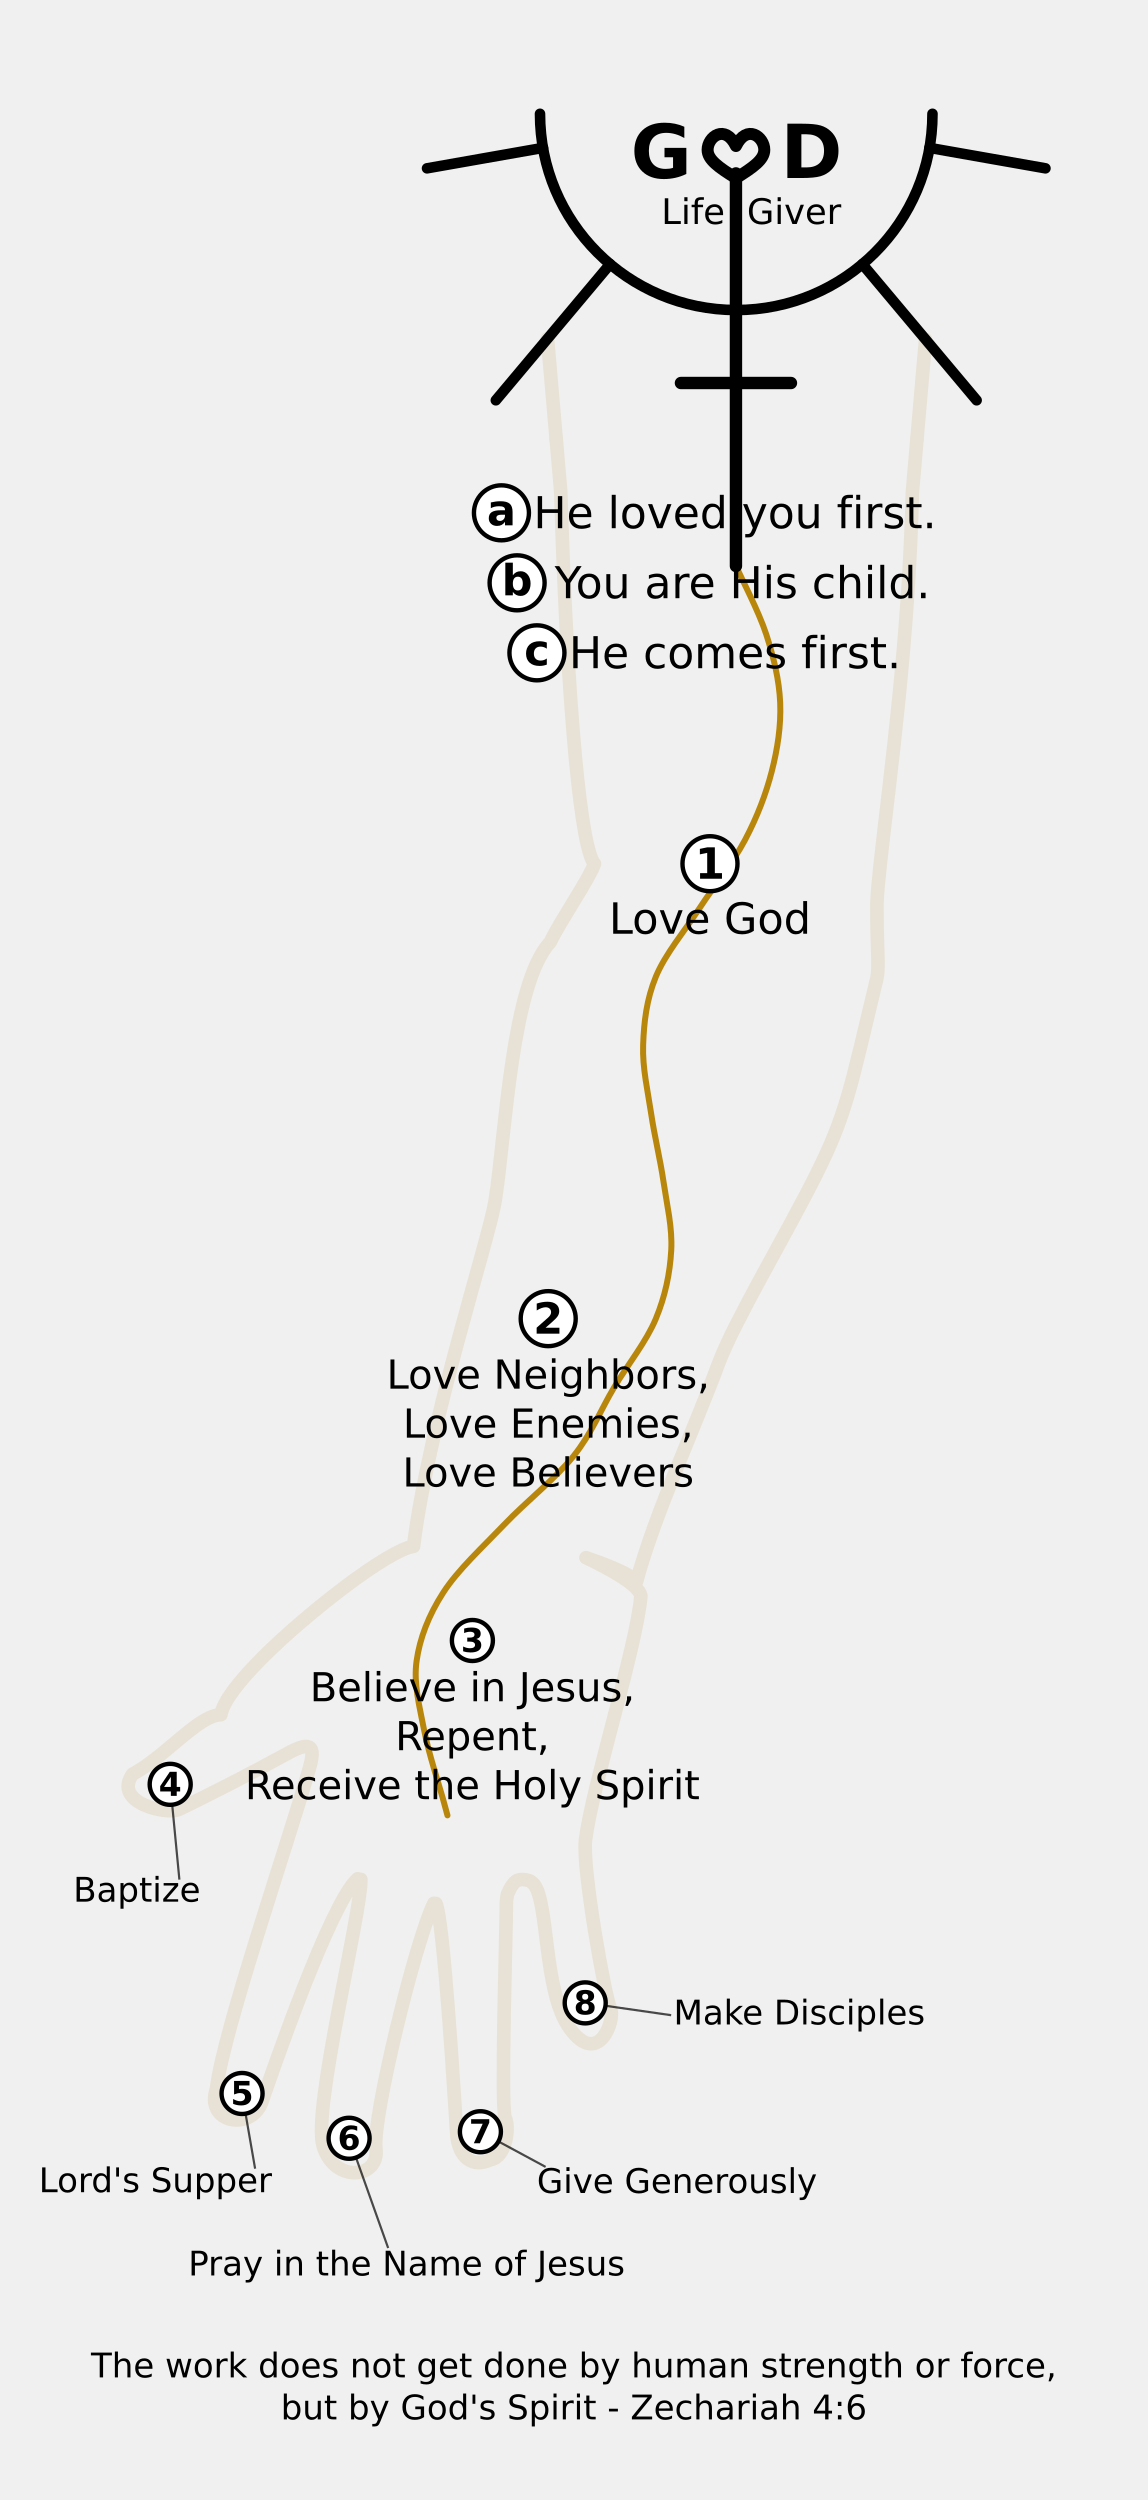
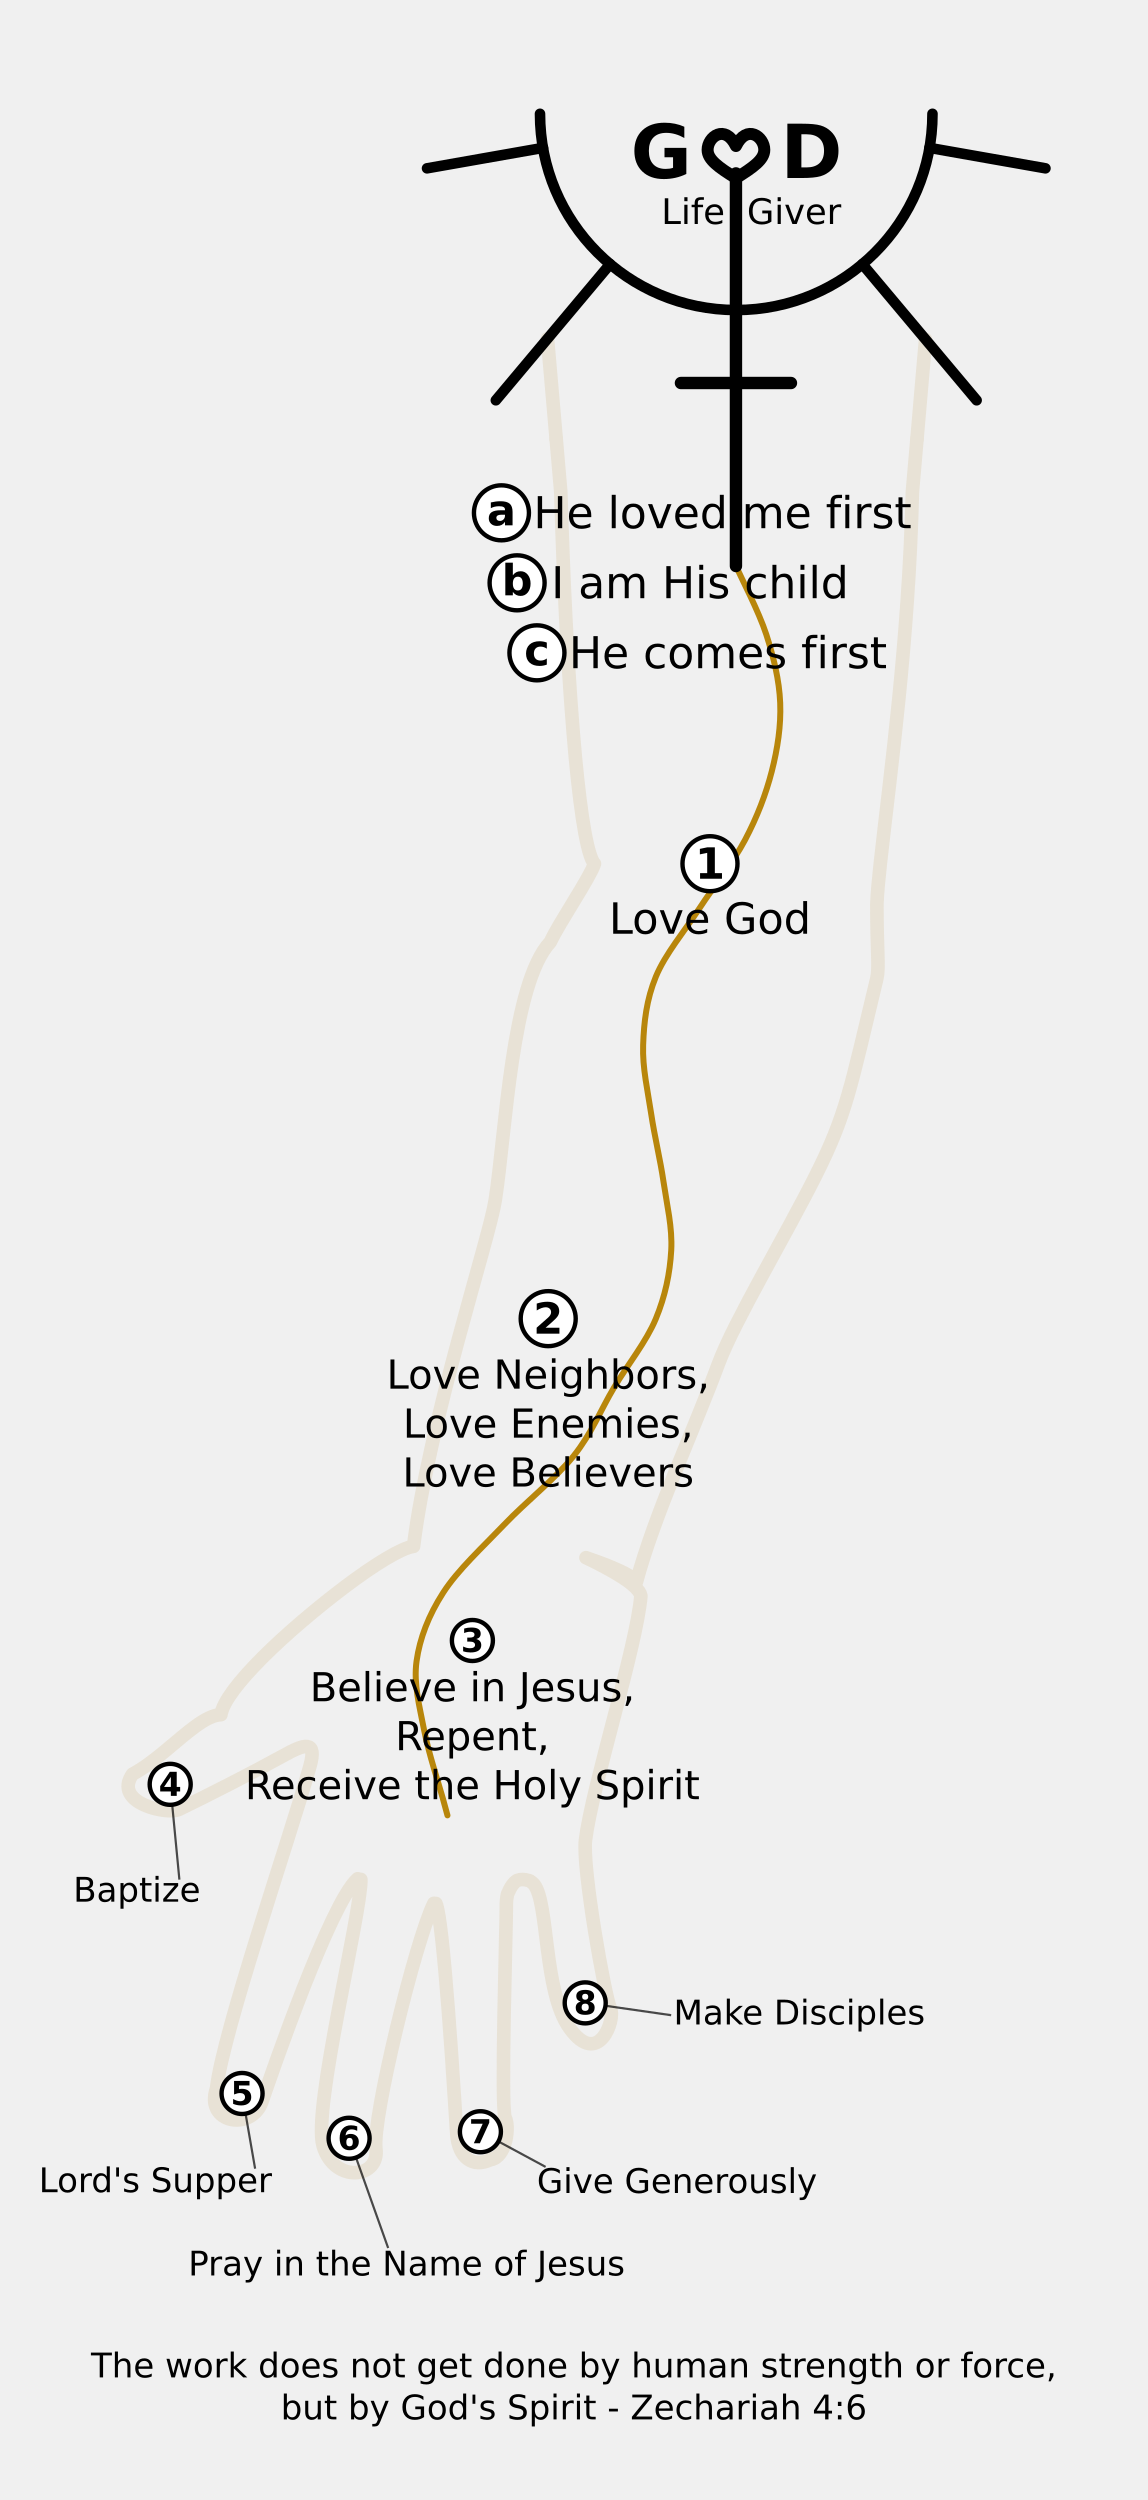
<svg xmlns="http://www.w3.org/2000/svg" viewBox="-2077.20 -3300.00 11477.00 24999.01">
  <defs>
    <style type="text/css">.str0 {stroke:black;stroke-width:105.84;stroke-linecap:round;stroke-linejoin:round;fill:none}</style>
  </defs>
  <g transform="rotate(180 3661.3 9400.0)">
    <g transform="translate(2050,17150) scale(1.288) translate(-2050,-17150)">
      <g id="arm" transform="translate(0,-2700) rotate(180 3716.99 13350.29)">
        <path style="stroke:#E8E2D6;stroke-width:105.84;stroke-linecap:round;stroke-linejoin:round;fill:none" d="M 6796.74,6414.92 L 6761.3,6825 C 6733.371,7982.459 6590.027,9005.935 6513.365,9700.0 C 6499.055,9829.556 6488.617,9939.983 6485.341,10027.75 C 6485.341,10385.5 6504.841,10522.0 6485.341,10603.0 C 6279.091,11463.25 6249.091,11656.75 6012.841,12129.25 C 5776.591,12601.75 5376.841,13267.75 5255.341,13595.5 C 5066.341,14106.25 4759.591,14764.75 4617.841,15291.25 C 4584.841,15223.75 4313.341,15130.75 4227.091,15100.75 C 4227.091,15100.75 4502.562,15227.851 4604.354,15325.0 C 4631.757,15351.154 4649.698,15375.676 4653.225,15396.835 C 4622.296,15786.936 4274.098,16876.426 4223.215,17292.468 C 4196.277,17507.971 4374.866,18513.655 4416.769,18600.455 C 4458.673,18687.255 4322.985,19065.384 4099.5,18753.103 C 3895.969,18468.758 3938.87,17779.346 3823.137,17636.675 C 3814.157,17626.698 3803.183,17617.718 3792.208,17610.735 C 3790.213,17609.737 3789.215,17609.737 3787.219,17608.739 C 3748.309,17595.769 3717.38,17596.767 3692.438,17606.744 C 3666.498,17622.707 3640.557,17655.631 3617.61,17713.498 L 3617.61,17714.496 C 3610.626,17744.427 3607.633,17777.351 3608.631,17807.282 C 3610.626,17914.036 3563.734,19373.673 3599.652,19447.503 C 3635.569,19520.336 3608.631,19753.798 3486.911,19774.75 C 3486.911,19772.754 3485.914,19770.759 3485.914,19767.766 L 3486.911,19773.752 C 3350.226,19840.598 3235.49,19760.782 3223.518,19572.216 C 3203.564,19264.924 3121.752,17909.047 3061.89,17785.332 C 3056.902,17785.332 3050.916,17784.335 3045.927,17784.335 C 3044.929,17786.33 3043.932,17787.328 3043.932,17789.323 C 2903.256,18073.668 2565.035,19456.483 2595.964,19688.947 C 2626.892,19921.412 2272.708,19961.32 2185.908,19666.998 C 2102.101,19382.653 2484.221,17859.162 2479.233,17598.762 C 2469.256,17597.764 2461.274,17595.769 2454.29,17593.774 C 2242.777,17778.348 1786.828,19104.294 1711.002,19324.786 C 1632.184,19553.26 1265.03,19495.393 1358.814,19221.025 C 1409.696,18779.043 1916.529,17311.424 2083.145,16722.78 C 2143.007,16511.267 2041.241,16546.187 1871.632,16640.969 C 1630.188,16774.661 1282.988,16950.256 1067.485,17055.015 C 980.685,17097.916 550.675,17009.12 706.317,16781.644 L 706.317,16781.644 L 706.317,16781.644 C 793.117,16735.75 879.917,16667.906 962.726,16599.065 C 1125.351,16464.375 1276.004,16322.702 1392.735,16319.709 L 1392.735,16319.709 C 1422.625,16118.255 1908.823,15663.933 2358.175,15325.0 C 2584.155,15154.55 2797.739,15022.921 2887.927,15013.0 C 3007.927,14044.0 3475.177,12631.0 3522.427,12325.75 C 3604.927,11794.75 3649.927,10642.0 3949.927,10321.0 C 4020.427,10168.0 4262.677,9814.75 4292.677,9712.75 C 4289.324,9709.981 4286.001,9705.709 4282.709,9700 C 4164.711,9495.333 4071.235,8182.049 4031.174,6825 L 3995.58,6414.92" />
      </g>
    </g>
  </g>
  <line x1="3484.34" y1="1088.87" x2="3397.41" y2="87.36" stroke="#E8E2D6" stroke-width="136.32" stroke-linecap="round" />
  <line x1="7092.23" y1="1088.87" x2="7178.18" y2="94.37" stroke="#E8E2D6" stroke-width="136.32" stroke-linecap="round" />
  <line x1="3352.39" y1="-1821.26" x2="2192.91" y2="-1616.81" class="str0" />
  <line x1="4023.53" y1="-658.81" x2="2881.06" y2="702.72" class="str0" />
  <line x1="6546.18" y1="-658.81" x2="7688.65" y2="702.72" class="str0" />
  <line x1="7217.32" y1="-1821.26" x2="8376.80" y2="-1616.81" class="str0" />
  <g transform="translate(3247.12 17713.57) scale(1,-1)">
    <g id="sun">
      <path class="str0" d="M 75.46,19875.57 A 1962.28,1962.28 0 0,1 4000.02,19875.57" />
    </g>
  </g>
  <text x="4535.0" y="-1520.0" text-anchor="middle" font-family="'DejaVu Sans', Arial, sans-serif" font-size="745" font-weight="bold" fill="black">G</text>
  <text x="6037.0" y="-1520.0" text-anchor="middle" font-family="'DejaVu Sans', Arial, sans-serif" font-size="745" font-weight="bold" fill="black">D</text>
  <path d="M5282,-1840 C5173,-2063.5 4998.6,-1932.7 4998.6,-1801.9 C4998.6,-1703.8 5107.6,-1627.5 5282,-1518.5 C5456.4,-1627.5 5565.4,-1703.8 5565.4,-1801.9 C5565.4,-1932.7 5391,-2063.5 5282,-1840 Z" fill="none" stroke="black" stroke-width="120" stroke-linejoin="round" />
  <text x="5172.0" y="-1060.0" text-anchor="end" font-family="'DejaVu Sans', Arial, sans-serif" font-size="353" fill="black">Life</text>
  <text x="5392.0" y="-1060.0" text-anchor="start" font-family="'DejaVu Sans', Arial, sans-serif" font-size="353" fill="black">Giver</text>
  <path d="M5282.0,2360.0 C5332.5,2474.1 5511.5,2816.3 5585.3,3044.4 C5659.0,3272.6 5715.2,3500.7 5724.4,3728.9 C5733.5,3957.0 5698.6,4185.2 5640.1,4413.3 C5581.6,4641.5 5493.9,4869.6 5373.5,5097.8 C5253.1,5325.9 5066.2,5554.1 4917.5,5782.2 C4768.7,6010.4 4575.0,6238.5 4481.1,6466.7 C4387.2,6694.8 4361.7,6923.0 4353.9,7151.1 C4346.0,7379.3 4400.0,7607.4 4434.0,7835.6 C4468.1,8063.7 4524.7,8291.9 4558.1,8520.0 C4591.6,8748.1 4647.8,8976.3 4634.8,9204.4 C4621.8,9432.6 4575.2,9660.7 4480.1,9888.9 C4384.9,10117.0 4200.5,10345.2 4063.8,10573.3 C3927.1,10801.5 3842.5,11029.6 3659.8,11257.8 C3477.1,11485.9 3185.3,11714.1 2967.7,11942.2 C2750.0,12170.4 2500.7,12398.5 2354.1,12626.7 C2207.5,12854.8 2120.1,13083.0 2088.2,13311.1 C2056.3,13539.3 2119.2,13767.4 2162.8,13995.6 C2206.4,14223.7 2318.8,14565.9 2350.0,14680.0 L 2397.3,14852.98" fill="none" stroke="#B8860B" stroke-width="60" stroke-linecap="round" stroke-linejoin="round" />
  <circle cx="5022.33" cy="5336.73" r="275" fill="white" stroke="black" stroke-width="44" />
  <text x="5022.33" y="5486.73" text-anchor="middle" font-family="'DejaVu Sans', Arial, sans-serif" font-size="430" font-weight="bold" fill="black">1</text>
  <circle cx="3404.6" cy="9886.0" r="275" fill="white" stroke="black" stroke-width="44" />
  <text x="3404.6" y="10036.0" text-anchor="middle" font-family="'DejaVu Sans', Arial, sans-serif" font-size="430" font-weight="bold" fill="black">2</text>
  <circle cx="2646.6" cy="13104.31" r="205" fill="white" stroke="black" stroke-width="44" />
  <text x="2646.6" y="13219.31" text-anchor="middle" font-family="'DejaVu Sans', Arial, sans-serif" font-size="330" font-weight="bold" fill="black">3</text>
  <circle cx="-375.4" cy="14542.65" r="205" fill="white" stroke="black" stroke-width="44" />
  <text x="-375.4" y="14657.65" text-anchor="middle" font-family="'DejaVu Sans', Arial, sans-serif" font-size="330" font-weight="bold" fill="black">4</text>
  <circle cx="343.25" cy="17634.0" r="205" fill="white" stroke="black" stroke-width="44" />
  <text x="343.25" y="17749.0" text-anchor="middle" font-family="'DejaVu Sans', Arial, sans-serif" font-size="330" font-weight="bold" fill="black">5</text>
  <circle cx="1413.6" cy="18081.87" r="205" fill="white" stroke="black" stroke-width="44" />
  <text x="1413.6" y="18196.87" text-anchor="middle" font-family="'DejaVu Sans', Arial, sans-serif" font-size="330" font-weight="bold" fill="black">6</text>
  <circle cx="2726.6" cy="18016.52" r="205" fill="white" stroke="black" stroke-width="44" />
  <text x="2726.6" y="18131.52" text-anchor="middle" font-family="'DejaVu Sans', Arial, sans-serif" font-size="330" font-weight="bold" fill="black">7</text>
  <circle cx="3774.6" cy="16728.0" r="205" fill="white" stroke="black" stroke-width="44" />
  <text x="3774.6" y="16843.0" text-anchor="middle" font-family="'DejaVu Sans', Arial, sans-serif" font-size="330" font-weight="bold" fill="black">8</text>
  <text x="3404.6" y="10586.0" text-anchor="middle" font-family="'DejaVu Sans', Arial, sans-serif" font-size="400" fill="black">Love Neighbors,</text>
  <text x="3404.6" y="11076.0" text-anchor="middle" font-family="'DejaVu Sans', Arial, sans-serif" font-size="400" fill="black">Love Enemies,</text>
  <text x="3404.6" y="11565.0" text-anchor="middle" font-family="'DejaVu Sans', Arial, sans-serif" font-size="400" fill="black">Love Believers</text>
  <text x="2646.6" y="13712.31" text-anchor="middle" font-family="'DejaVu Sans', Arial, sans-serif" font-size="400" fill="black">Believe in Jesus,</text>
  <text x="2646.6" y="14201.31" text-anchor="middle" font-family="'DejaVu Sans', Arial, sans-serif" font-size="400" fill="black">Repent,</text>
  <text x="2646.6" y="14691.31" text-anchor="middle" font-family="'DejaVu Sans', Arial, sans-serif" font-size="400" fill="black">Receive the Holy Spirit</text>
  <text x="5022.33" y="6036.73" text-anchor="middle" font-family="'DejaVu Sans', Arial, sans-serif" font-size="430" fill="black">Love God</text>
  <text x="-708.4" y="15716.0" text-anchor="middle" font-family="'DejaVu Sans', Arial, sans-serif" font-size="340" fill="black">Baptize</text>
  <line x1="-283.4" y1="15495.65" x2="-355.4" y2="14746.65" stroke="black" stroke-width="22" opacity="0.7" />
  <text x="-523.4" y="18621.0" text-anchor="middle" font-family="'DejaVu Sans', Arial, sans-serif" font-size="340" fill="black">Lord's Supper</text>
  <line x1="473.83" y1="18385.99" x2="378.25" y2="17836.0" stroke="black" stroke-width="22" opacity="0.7" />
  <text x="1988.6" y="19454.0" text-anchor="middle" font-family="'DejaVu Sans', Arial, sans-serif" font-size="340" fill="black">Pray in the Name of Jesus</text>
  <line x1="1804.31" y1="19179.42" x2="1482.6" y2="18274.87" stroke="black" stroke-width="22" opacity="0.7" />
  <text x="4692.6" y="18629.0" text-anchor="middle" font-family="'DejaVu Sans', Arial, sans-serif" font-size="340" fill="black">Give Generously</text>
  <line x1="3378.54" y1="18368.22" x2="2906.6" y2="18113.52" stroke="black" stroke-width="22" opacity="0.7" />
  <text x="5915.68" y="16943.6" text-anchor="middle" font-family="'DejaVu Sans', Arial, sans-serif" font-size="340" fill="black">Make Disciples</text>
  <line x1="4634.1" y1="16851.3" x2="3977.6" y2="16757.0" stroke="black" stroke-width="22" opacity="0.7" />
  <circle cx="2937.0" cy="1828.0" r="275" fill="white" stroke="black" stroke-width="44" />
  <text x="2937.0" y="1953.0" text-anchor="middle" font-family="'DejaVu Sans', Arial, sans-serif" font-size="430" font-weight="bold" fill="black">a</text>
-   <text x="5272.6" y="1982.0" text-anchor="middle" font-family="'DejaVu Sans', Arial, sans-serif" font-size="440" fill="black">He loved you first.</text>
+   <text x="5148.1" y="1982.0" text-anchor="middle" font-family="'DejaVu Sans', Arial, sans-serif" font-size="440" fill="black">He loved me first</text>
  <circle cx="3093.65" cy="2528.0" r="275" fill="white" stroke="black" stroke-width="44" />
  <text x="3093.65" y="2653.0" text-anchor="middle" font-family="'DejaVu Sans', Arial, sans-serif" font-size="430" font-weight="bold" fill="black">b</text>
-   <text x="5347.25" y="2682.0" text-anchor="middle" font-family="'DejaVu Sans', Arial, sans-serif" font-size="440" fill="black">You are His child.</text>
+   <text x="4922.29" y="2682.0" text-anchor="middle" font-family="'DejaVu Sans', Arial, sans-serif" font-size="440" fill="black">I am His child</text>
  <circle cx="3292.0" cy="3228.0" r="275" fill="white" stroke="black" stroke-width="44" />
  <text x="3292.0" y="3353.0" text-anchor="middle" font-family="'DejaVu Sans', Arial, sans-serif" font-size="430" font-weight="bold" fill="black">c</text>
-   <text x="5272.6" y="3382.0" text-anchor="middle" font-family="'DejaVu Sans', Arial, sans-serif" font-size="440" fill="black">He comes first.</text>
+   <text x="5202.67" y="3382.0" text-anchor="middle" font-family="'DejaVu Sans', Arial, sans-serif" font-size="440" fill="black">He comes first</text>
  <text x="3661.3" y="20472.9" text-anchor="middle" font-family="'DejaVu Sans', Arial, sans-serif" font-size="340" fill="black">The work does not get done by human strength or force,</text>
  <text x="3661.3" y="20892.9" text-anchor="middle" font-family="'DejaVu Sans', Arial, sans-serif" font-size="340" fill="black">but by God's Spirit - Zechariah 4:6</text>
  <line x1="5282.0" y1="-1566" x2="5282.0" y2="2360" stroke="black" stroke-width="124" stroke-linecap="round" />
  <line x1="4732.0" y1="530" x2="5832.0" y2="530" stroke="black" stroke-width="124" stroke-linecap="round" />
</svg>
